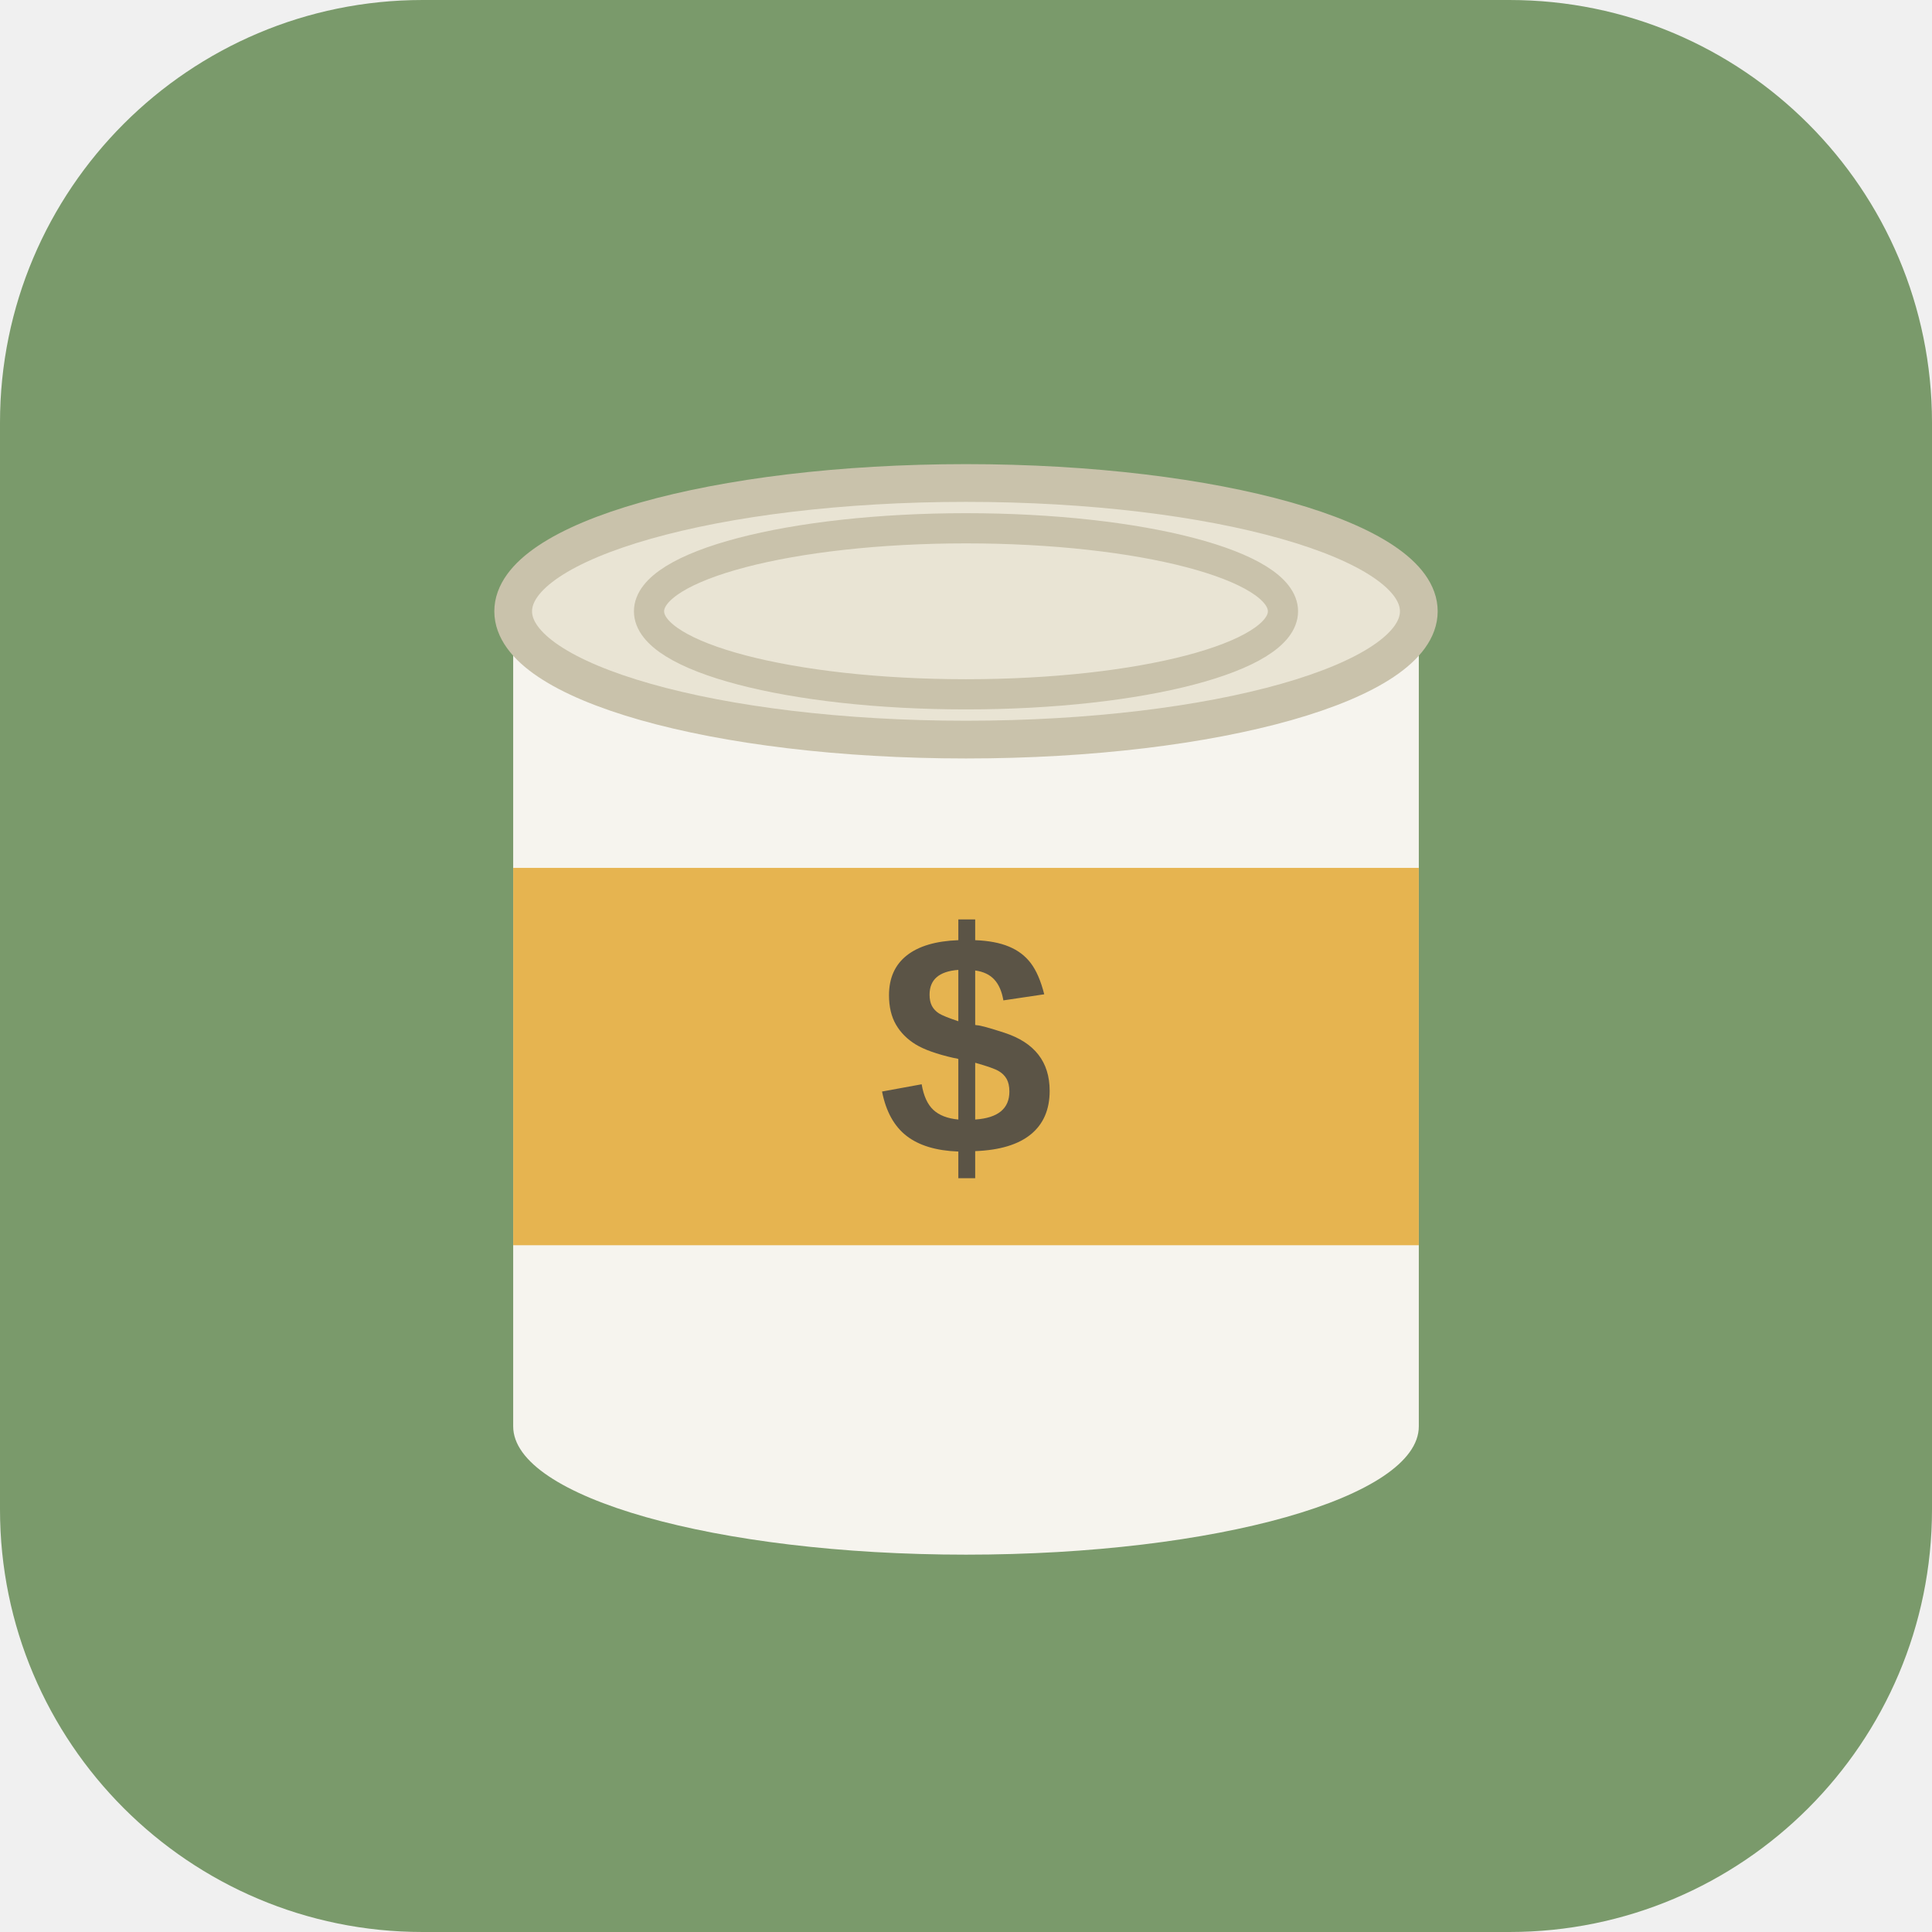
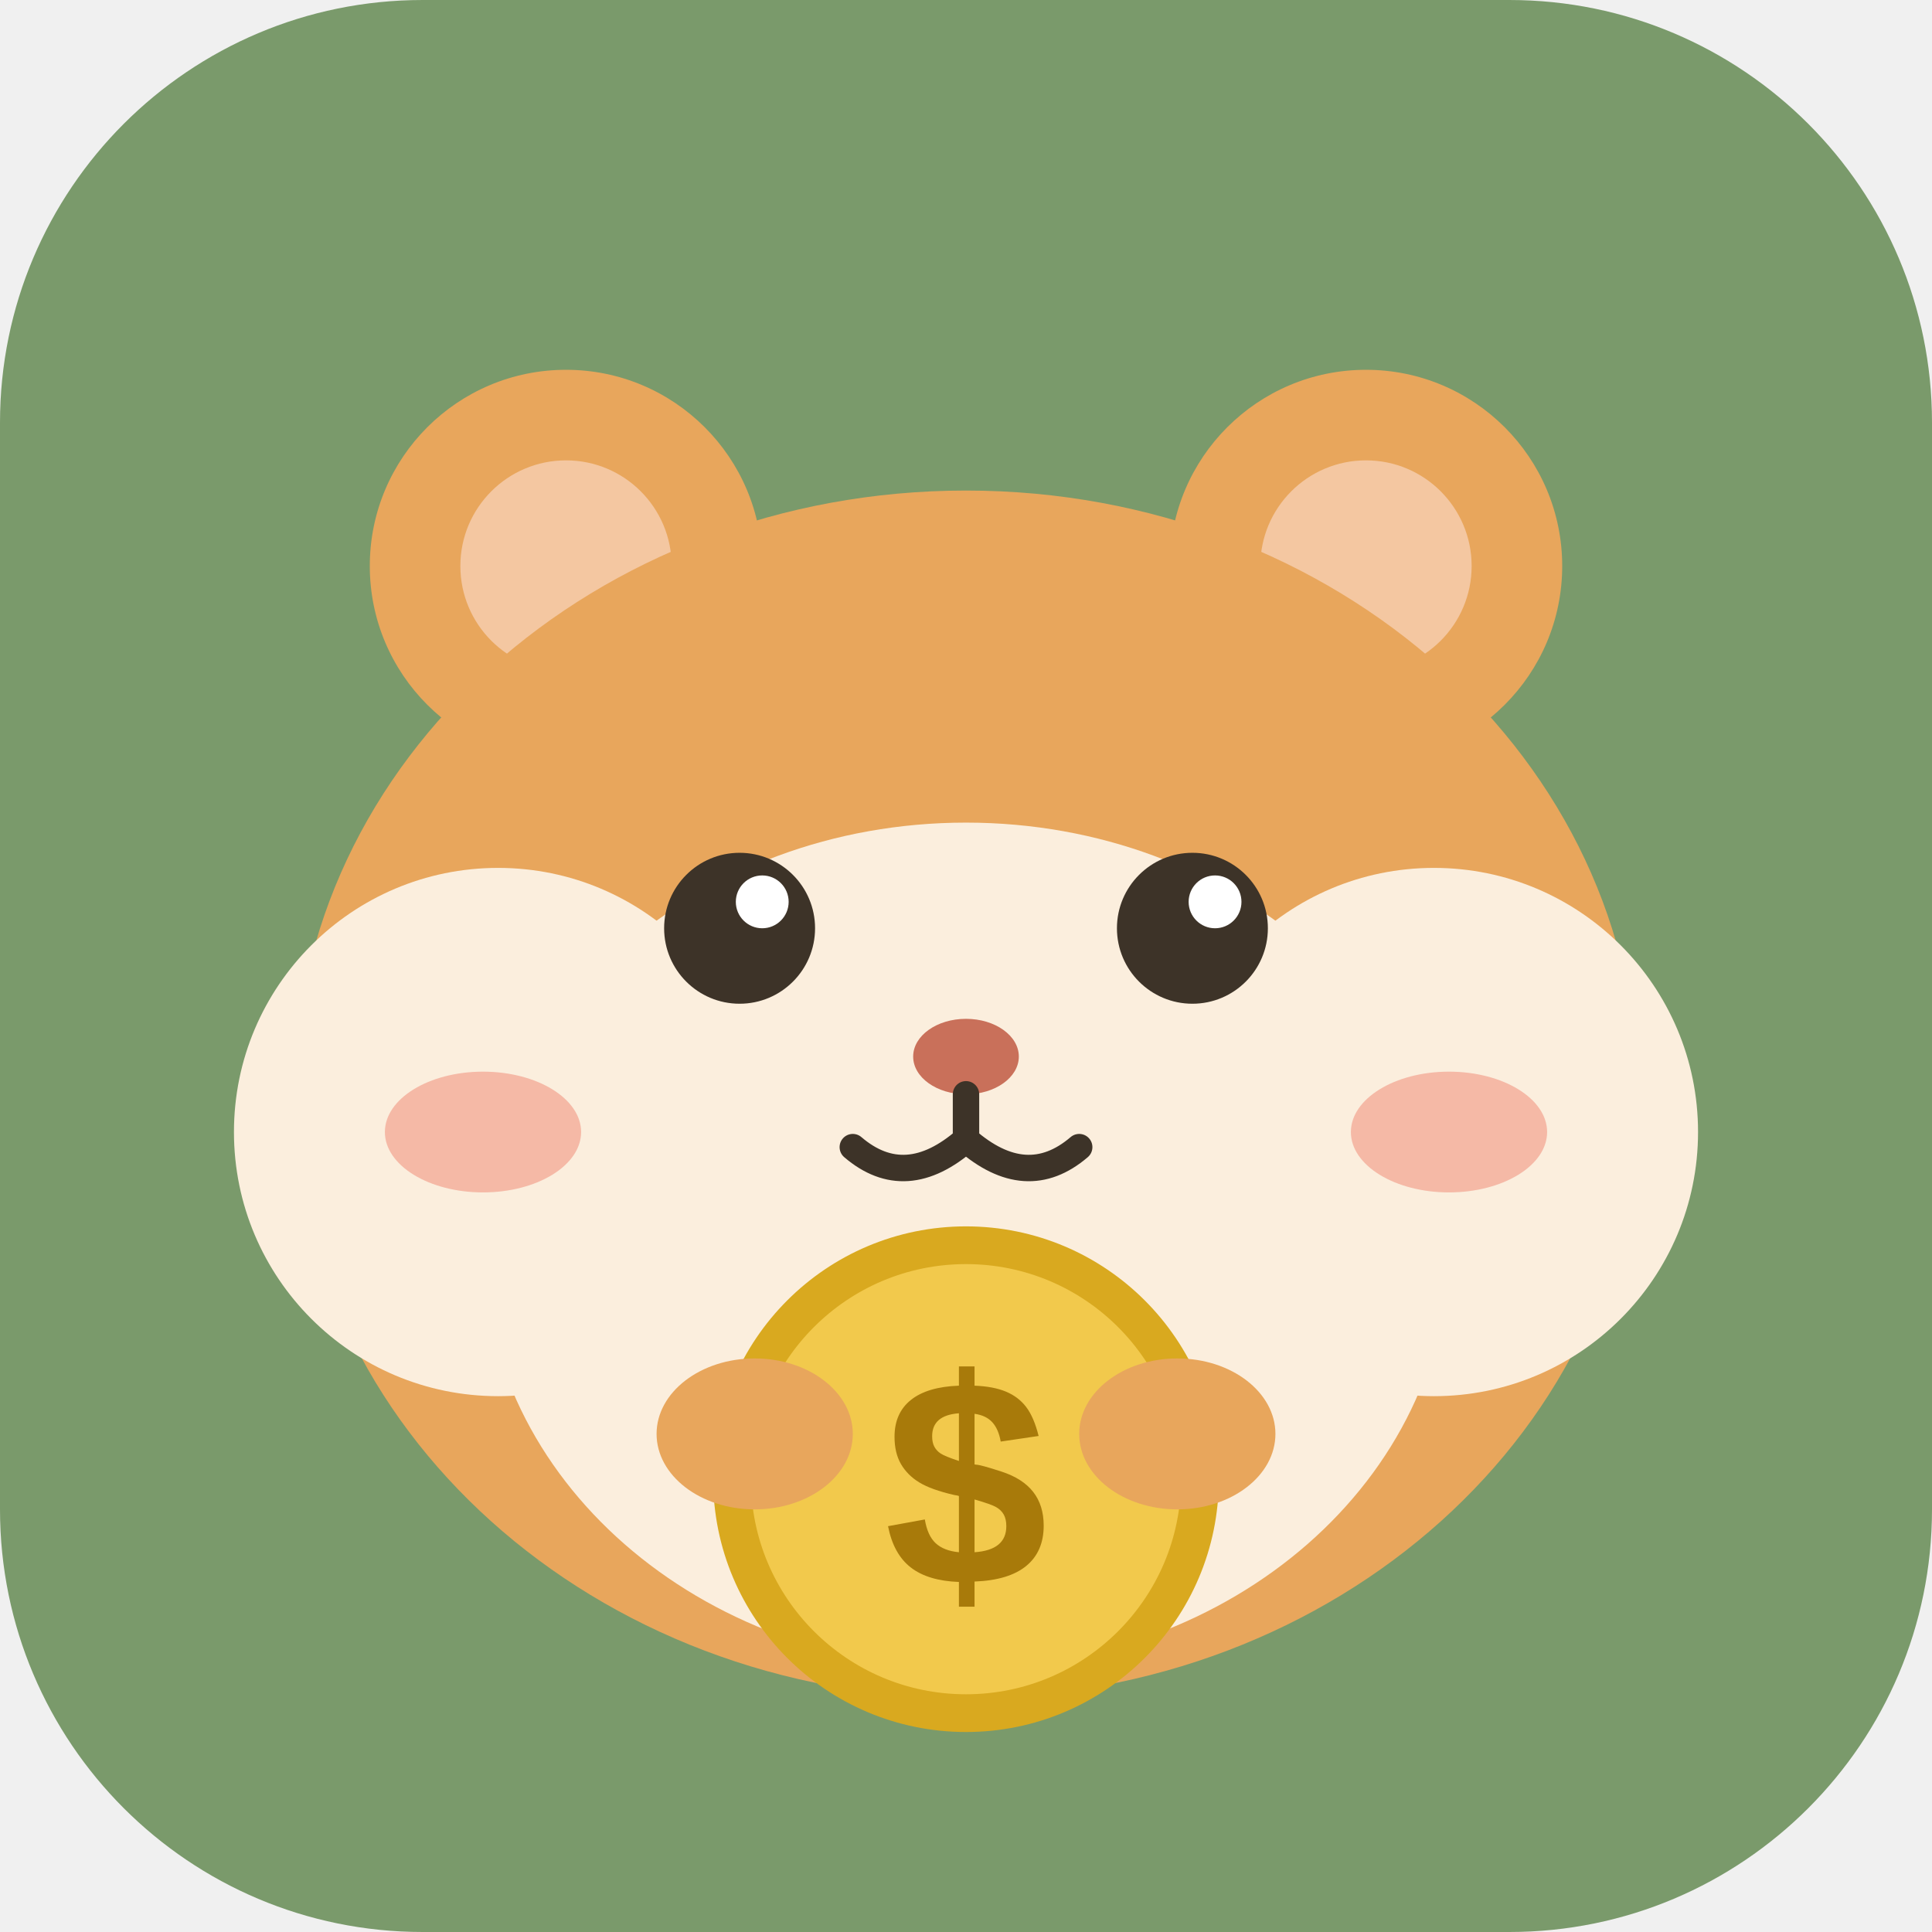
<svg xmlns="http://www.w3.org/2000/svg" viewBox="0 0 512 512">
  <rect width="512" height="512" rx="112" fill="#7a9a6b" />
-   <g transform="translate(256 270)">
-     <ellipse cx="0" cy="-108" rx="120" ry="34" fill="#e9e4d4" />
-     <path d="M-120 -108 V108 A120 34 0 0 0 120 108 V-108 A120 34 0 0 1 -120 -108 Z" fill="#f6f4ee" />
-     <path d="M-120 -40 H120 V60 H-120 Z" fill="#e6b450" />
-     <ellipse cx="0" cy="-108" rx="120" ry="34" fill="none" stroke="#c9c2ab" stroke-width="10" />
-     <ellipse cx="0" cy="-108" rx="84" ry="22" fill="none" stroke="#c9c2ab" stroke-width="8" />
-     <text x="0" y="36" text-anchor="middle" font-family="Arial, sans-serif" font-weight="700" font-size="84" fill="#5b5446">$</text>
-   </g>
+   <circle cx="150" cy="150" r="52" fill="#e8a65c" />
+   <circle cx="150" cy="150" r="28" fill="#f4c7a1" />
+   <circle cx="362" cy="150" r="52" fill="#e8a65c" />
+   <circle cx="362" cy="150" r="28" fill="#f4c7a1" />
+   <ellipse cx="256" cy="290" rx="178" ry="160" fill="#e8a65c" />
+   <ellipse cx="256" cy="330" rx="128" ry="112" fill="#fbeedd" />
+   <circle cx="132" cy="300" r="70" fill="#fbeedd" />
+   <circle cx="380" cy="300" r="70" fill="#fbeedd" />
+   <circle cx="196" cy="246" r="20" fill="#3d3328" />
+   <circle cx="316" cy="246" r="20" fill="#3d3328" />
+   <circle cx="202" cy="239" r="7" fill="#fff" />
+   <circle cx="322" cy="239" r="7" fill="#fff" />
+   <ellipse cx="128" cy="300" rx="26" ry="16" fill="#f2a28f" opacity=".7" />
+   <ellipse cx="384" cy="300" rx="26" ry="16" fill="#f2a28f" opacity=".7" />
+   <ellipse cx="256" cy="280" rx="14" ry="10" fill="#c9705a" />
+   <path d="M256 290 v12 M256 302 q-16 14 -30 2 M256 302 q16 14 30 2" fill="none" stroke="#3d3328" stroke-width="7" stroke-linecap="round" />
+   <circle cx="256" cy="392" r="62" fill="#f2c94c" stroke="#d9a91f" stroke-width="10" />
+   <text x="256" y="420" text-anchor="middle" font-family="Arial, sans-serif" font-weight="700" font-size="78" fill="#a87a0a">$</text>
+   <ellipse cx="200" cy="380" rx="26" ry="20" fill="#e8a65c" />
+   <ellipse cx="312" cy="380" rx="26" ry="20" fill="#e8a65c" />
</svg>
